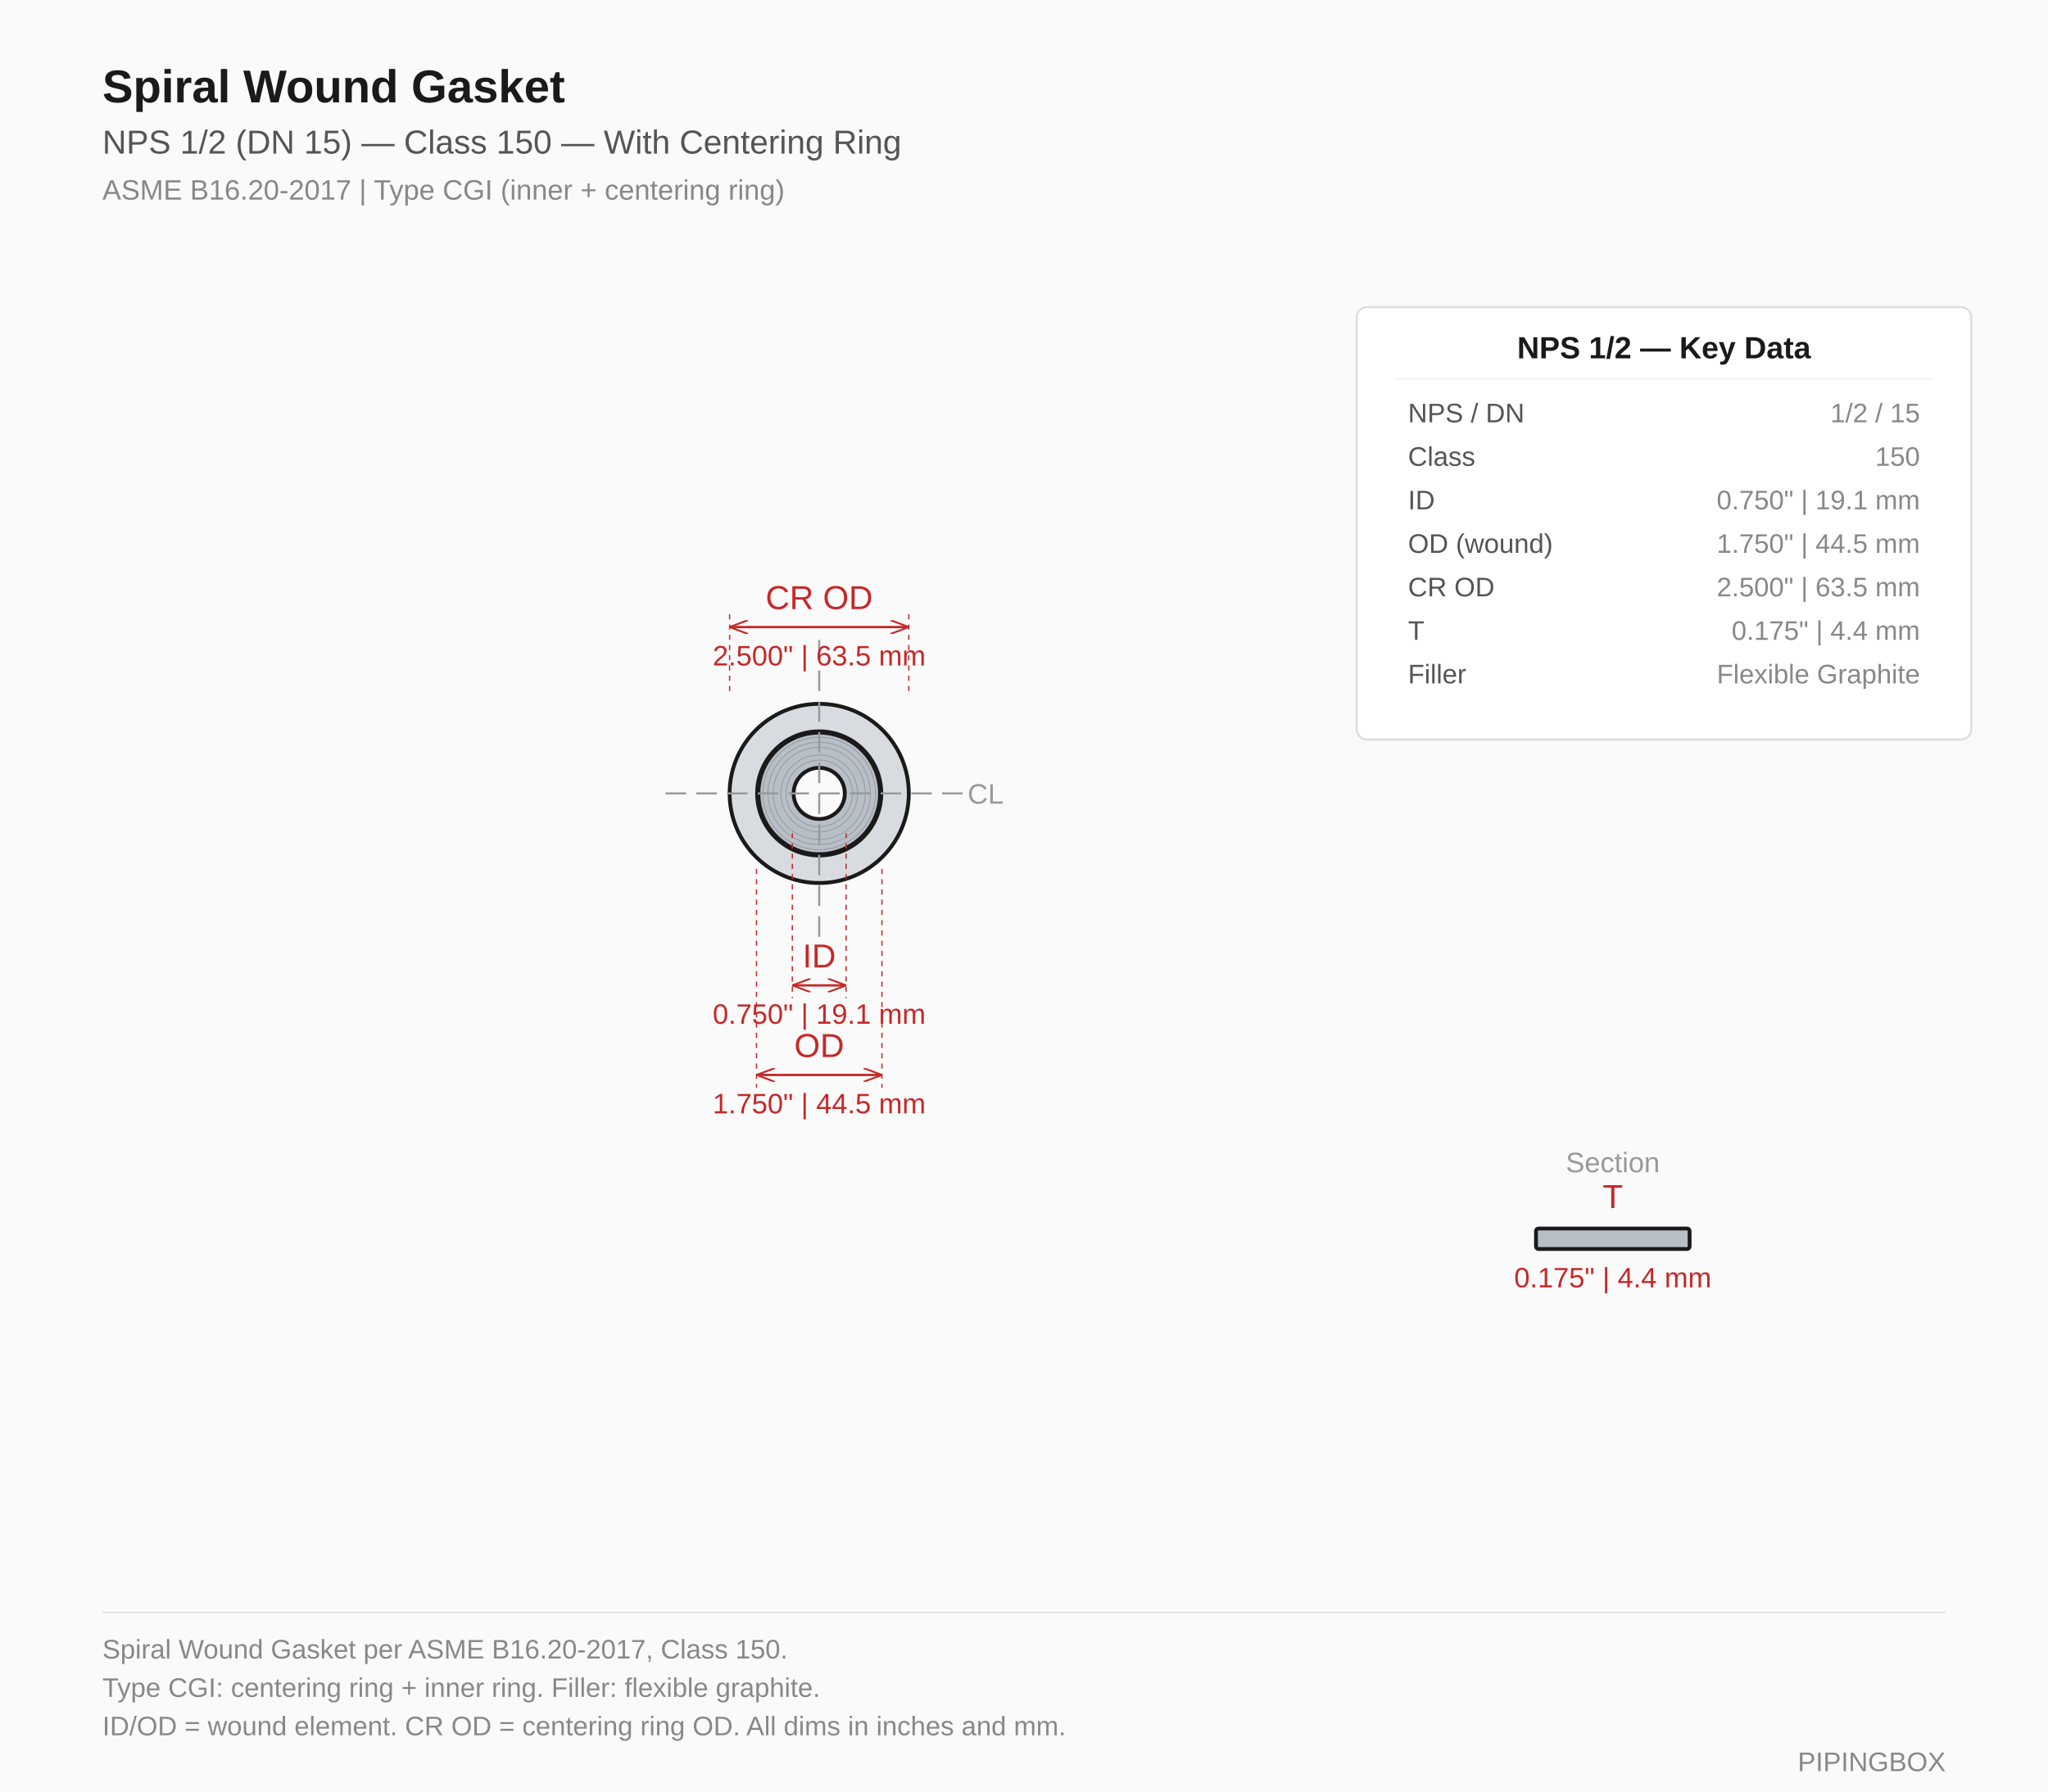
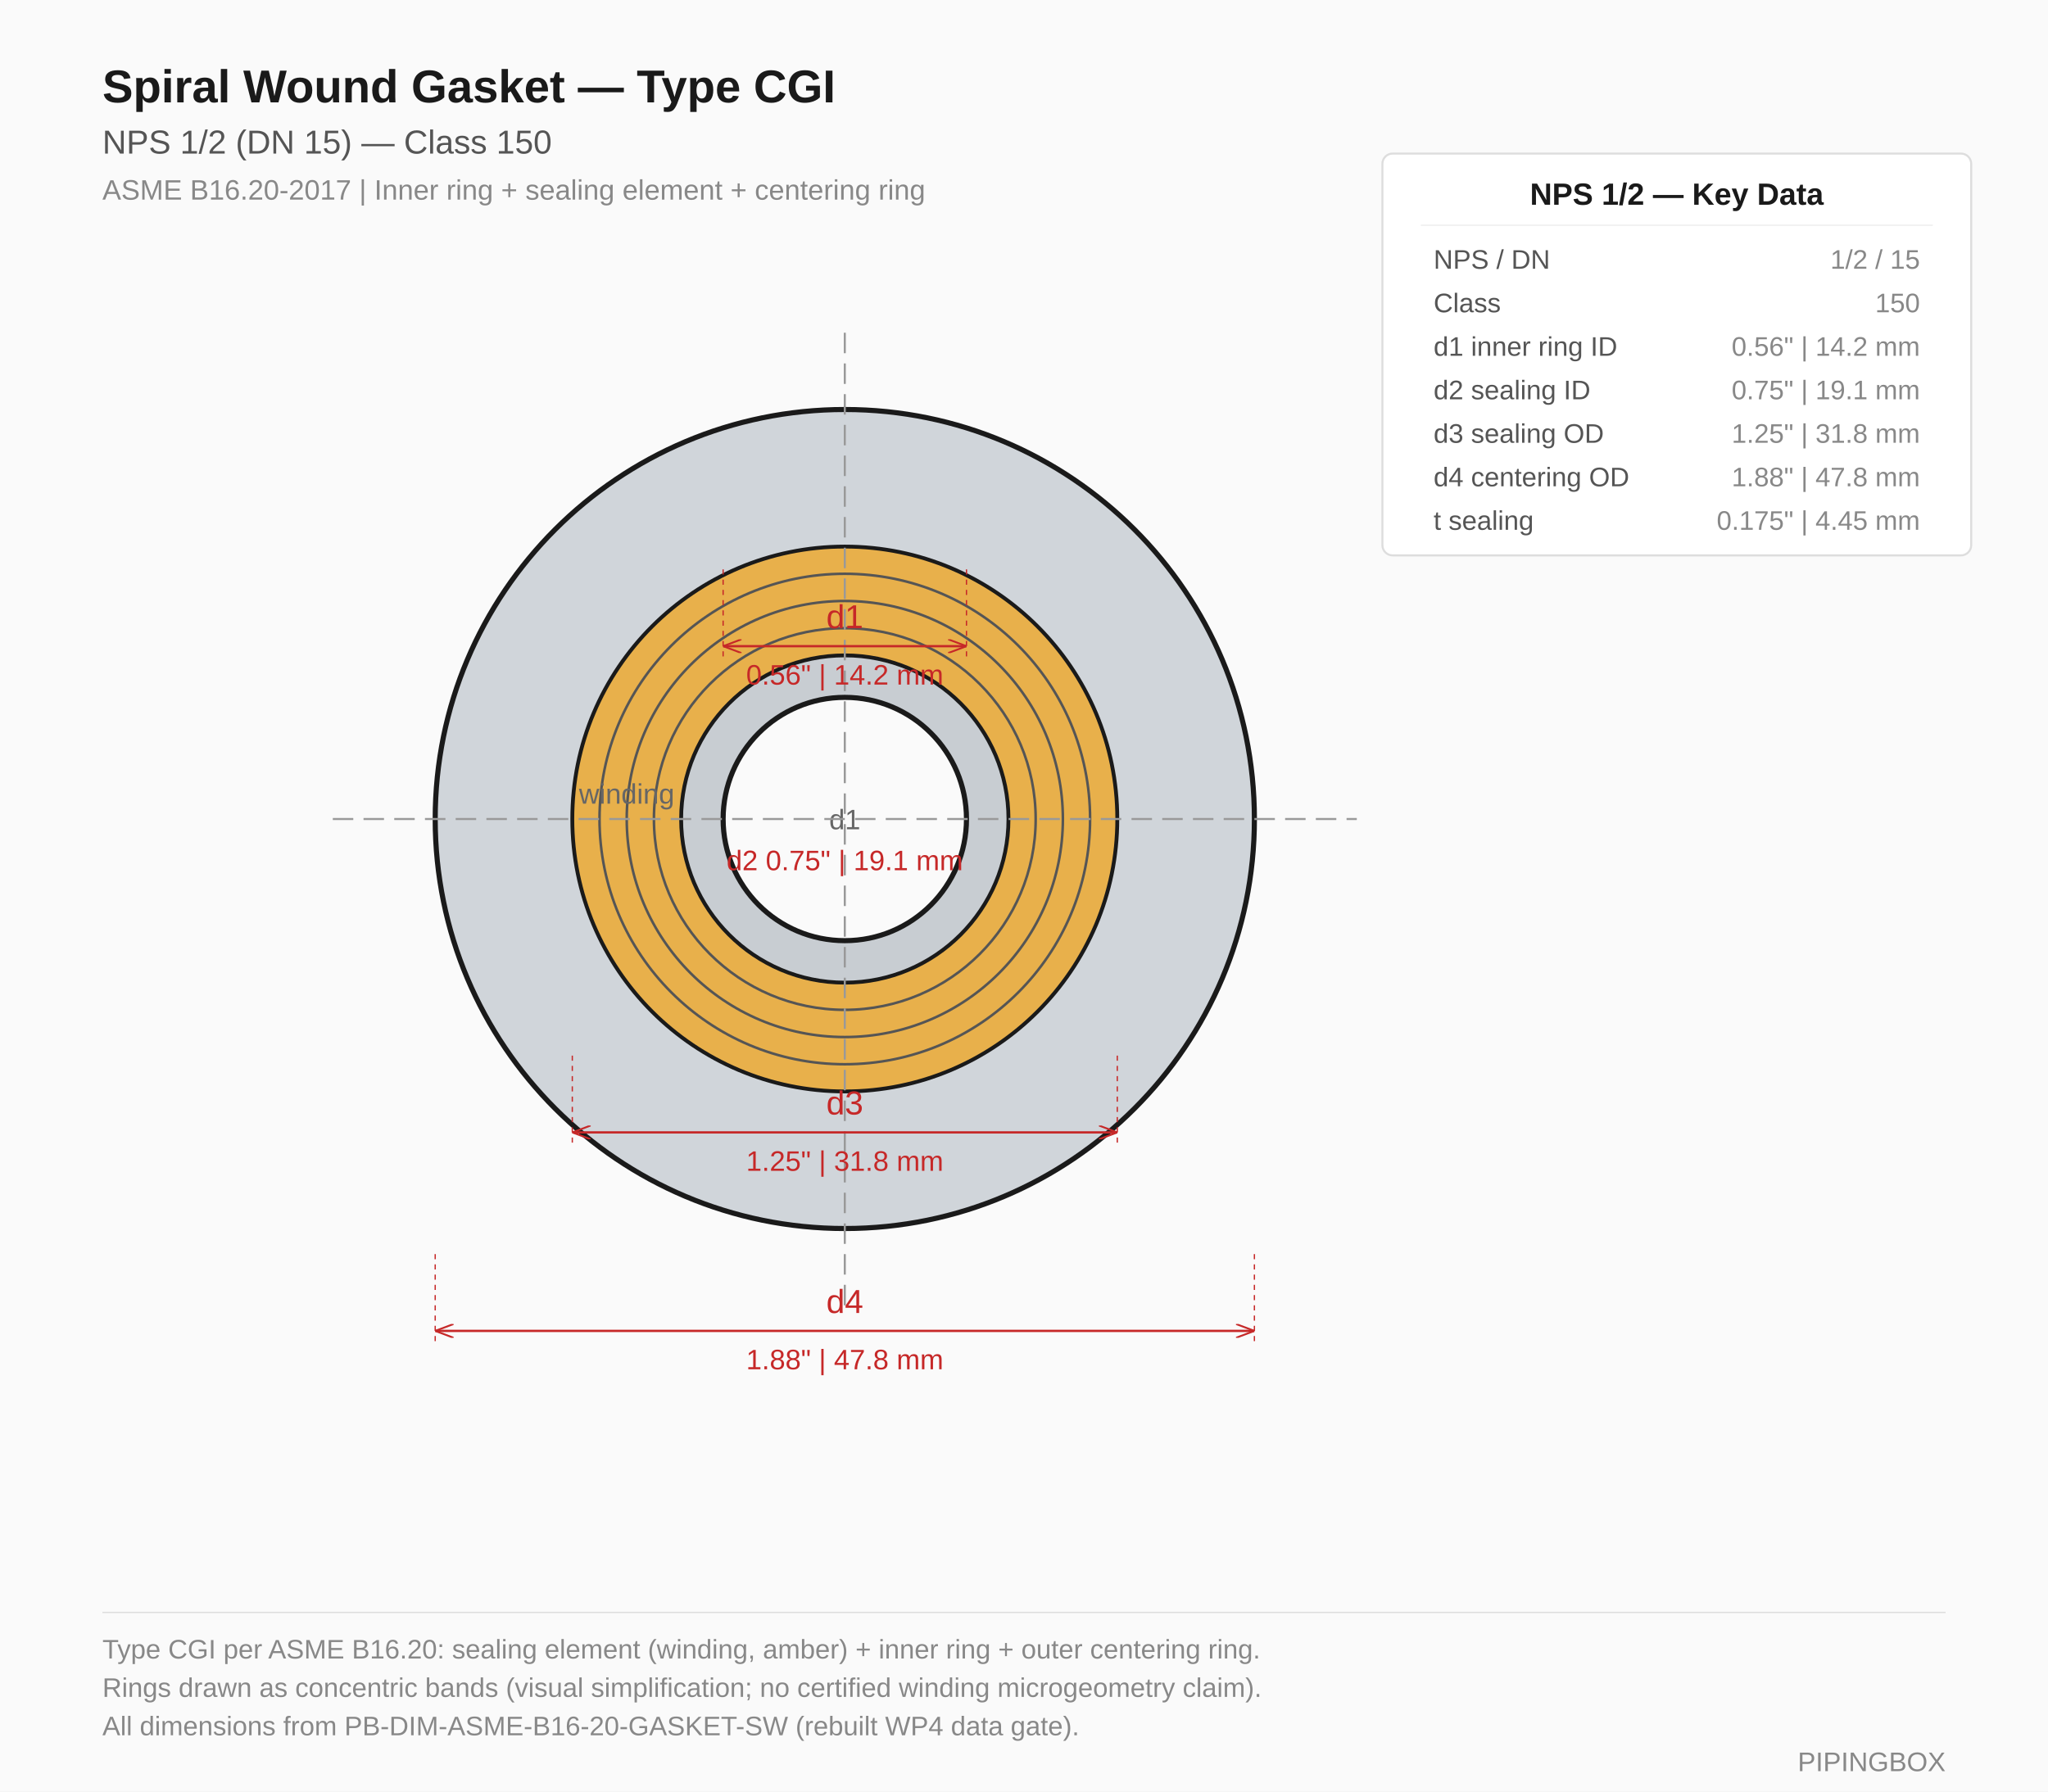
<svg xmlns="http://www.w3.org/2000/svg" viewBox="0 0 800 700" width="800" height="700">
  <defs>
    <style>
    .profile{stroke:#1a1a1a;stroke-width:2;fill:#e2e5e8}
-     .bore{stroke:#555;stroke-width:1;fill:none;stroke-dasharray:4 2}
+     .profile2{stroke:#1a1a1a;stroke-width:1.6;fill:#d0d5da}
+     .winding{stroke:#555;stroke-width:1;fill:none}
    .centerline{stroke:#999;stroke-width:.8;stroke-dasharray:8 4;fill:none}
    .dim-line{stroke:#c62828;stroke-width:.9;fill:none}
    .dim-text{font-family:'Segoe UI',Arial,sans-serif;font-size:13px;fill:#c62828;text-anchor:middle}
    .dim-sub{font-family:'Segoe UI',Arial,sans-serif;font-size:11px;fill:#c62828;text-anchor:middle}
    .title{font-family:'Segoe UI',Arial,sans-serif;font-size:18px;font-weight:600;fill:#1a1a1a}
    .subtitle{font-family:'Segoe UI',Arial,sans-serif;font-size:13px;fill:#555}
    .std-ref{font-family:'Segoe UI',Arial,sans-serif;font-size:11px;fill:#888}
    .note{font-family:'Segoe UI',Arial,sans-serif;font-size:10.5px;fill:#888}
-     .label{font-family:'Segoe UI',Arial,sans-serif;font-size:11px;fill:#999;text-anchor:middle}
+     .label{font-family:'Segoe UI',Arial,sans-serif;font-size:11px;fill:#666;text-anchor:middle}
    .tbl-hdr{font-family:'Segoe UI',Arial,sans-serif;font-size:12px;fill:#1a1a1a;font-weight:600;text-anchor:middle}
    .tbl-key{font-family:'Segoe UI',Arial,sans-serif;font-size:10.5px;fill:#555;text-anchor:start}
    .tbl-val{font-family:'Segoe UI',Arial,sans-serif;font-size:10.5px;fill:#888;text-anchor:end}
  </style>
    <marker id="as" markerWidth="8" markerHeight="6" refX="0" refY="3" orient="auto">
      <path d="M8,0 L0,3 L8,6" fill="none" stroke="#c62828" stroke-width=".8" />
    </marker>
    <marker id="ae" markerWidth="8" markerHeight="6" refX="8" refY="3" orient="auto">
      <path d="M0,0 L8,3 L0,6" fill="none" stroke="#c62828" stroke-width=".8" />
    </marker>
  </defs>
  <rect width="800" height="700" fill="#fafafa" />
-   <text x="40" y="40" class="title">Spiral Wound Gasket</text>
-   <text x="40" y="60" class="subtitle">NPS 1/2 (DN 15) — Class 150 — With Centering Ring</text>
-   <text x="40" y="78" class="std-ref">ASME B16.20-2017 | Type CGI (inner + centering ring)</text>
-   <circle cx="320" cy="310" r="35" fill="#d8dce0" stroke="#1a1a1a" stroke-width="1.5" />
-   <circle cx="320" cy="310" r="24" fill="#b8bfc6" stroke="#1a1a1a" stroke-width="2" />
-   <circle cx="320" cy="310" r="10" fill="none" stroke="#9aa0a6" stroke-width=".4" />
-   <circle cx="320" cy="310" r="13" fill="none" stroke="#9aa0a6" stroke-width=".4" />
-   <circle cx="320" cy="310" r="15" fill="none" stroke="#9aa0a6" stroke-width=".4" />
-   <circle cx="320" cy="310" r="18" fill="none" stroke="#9aa0a6" stroke-width=".4" />
-   <circle cx="320" cy="310" r="20" fill="none" stroke="#9aa0a6" stroke-width=".4" />
-   <circle cx="320" cy="310" r="22" fill="none" stroke="#9aa0a6" stroke-width=".4" />
-   <circle cx="320" cy="310" r="10" fill="#fafafa" stroke="#1a1a1a" stroke-width="1.5" />
-   <line x1="260" y1="310" x2="380" y2="310" class="centerline" />
-   <line x1="320" y1="250" x2="320" y2="370" class="centerline" />
-   <text x="385" y="314" class="label" text-anchor="start">CL</text>
-   <line x1="309.5" y1="385.0" x2="330.5" y2="385.0" class="dim-line" marker-start="url(#as)" marker-end="url(#ae)" />
-   <text x="320" y="378.0" class="dim-text">ID</text>
-   <text x="320" y="400.0" class="dim-sub">0.750" | 19.1 mm</text>
-   <line x1="309.5" y1="325.5" x2="309.5" y2="390.0" stroke="#c62828" stroke-width=".5" stroke-dasharray="2 2" />
-   <line x1="330.5" y1="325.5" x2="330.5" y2="390.0" stroke="#c62828" stroke-width=".5" stroke-dasharray="2 2" />
-   <line x1="295.5" y1="420.0" x2="344.5" y2="420.0" class="dim-line" marker-start="url(#as)" marker-end="url(#ae)" />
-   <text x="320" y="413.0" class="dim-text">OD</text>
-   <text x="320" y="435.0" class="dim-sub">1.750" | 44.5 mm</text>
-   <line x1="295.5" y1="339.5" x2="295.5" y2="425.0" stroke="#c62828" stroke-width=".5" stroke-dasharray="2 2" />
-   <line x1="344.5" y1="339.5" x2="344.5" y2="425.0" stroke="#c62828" stroke-width=".5" stroke-dasharray="2 2" />
-   <line x1="285.0" y1="245.0" x2="355.0" y2="245.0" class="dim-line" marker-start="url(#as)" marker-end="url(#ae)" />
-   <text x="320" y="238.0" class="dim-text">CR OD</text>
-   <text x="320" y="260.0" class="dim-sub">2.500" | 63.5 mm</text>
-   <line x1="285.0" y1="270.0" x2="285.0" y2="240.0" stroke="#c62828" stroke-width=".5" stroke-dasharray="2 2" />
-   <line x1="355.0" y1="270.0" x2="355.0" y2="240.0" stroke="#c62828" stroke-width=".5" stroke-dasharray="2 2" />
-   <rect x="600" y="480" width="60" height="8" rx="1" fill="#b8bfc6" stroke="#1a1a1a" stroke-width="1.5" />
-   <text x="630" y="472" class="dim-text">T</text>
-   <text x="630" y="503" class="dim-sub">0.175" | 4.4 mm</text>
-   <text x="630" y="458" class="label">Section</text>
-   <rect x="530" y="120" width="240" height="169" rx="4" fill="white" stroke="#ddd" stroke-width=".8" />
-   <text x="650" y="140" class="tbl-hdr">NPS 1/2 — Key Data</text>
-   <line x1="545" y1="148" x2="755" y2="148" stroke="#eee" stroke-width=".5" />
-   <text x="550" y="165" class="tbl-key">NPS / DN</text>
-   <text x="750" y="165" class="tbl-val">1/2 / 15</text>
-   <text x="550" y="182" class="tbl-key">Class</text>
-   <text x="750" y="182" class="tbl-val">150</text>
-   <text x="550" y="199" class="tbl-key">ID</text>
-   <text x="750" y="199" class="tbl-val">0.750" | 19.1 mm</text>
-   <text x="550" y="216" class="tbl-key">OD (wound)</text>
-   <text x="750" y="216" class="tbl-val">1.750" | 44.5 mm</text>
-   <text x="550" y="233" class="tbl-key">CR OD</text>
-   <text x="750" y="233" class="tbl-val">2.500" | 63.5 mm</text>
-   <text x="550" y="250" class="tbl-key">T</text>
-   <text x="750" y="250" class="tbl-val">0.175" | 4.4 mm</text>
-   <text x="550" y="267" class="tbl-key">Filler</text>
-   <text x="750" y="267" class="tbl-val">Flexible Graphite</text>
+   <text x="40" y="40" class="title">Spiral Wound Gasket — Type CGI</text>
+   <text x="40" y="60" class="subtitle">NPS 1/2 (DN 15) — Class 150</text>
+   <text x="40" y="78" class="std-ref">ASME B16.20-2017 | Inner ring + sealing element + centering ring</text>
+   <circle cx="330" cy="320" r="160" fill="#d0d5da" stroke="#1a1a1a" stroke-width="2" />
+   <circle cx="330" cy="320" r="106.444" fill="#e8b04b" stroke="#1a1a1a" stroke-width="1.5" />
+   <circle cx="330" cy="320" r="74.561" class="winding" />
+   <circle cx="330" cy="320" r="85.188" class="winding" />
+   <circle cx="330" cy="320" r="95.816" class="winding" />
+   <circle cx="330" cy="320" r="63.933" fill="#c8cdd2" stroke="#1a1a1a" stroke-width="1.5" />
+   <circle cx="330" cy="320" r="47.531" fill="#fafafa" stroke="#1a1a1a" stroke-width="2" />
+   <text x="330" y="324" class="label">d1</text>
+   <text x="244.812" y="314" class="label" fill="#7a5410">winding</text>
+   <line x1="130" y1="320" x2="530" y2="320" class="centerline" />
+   <line x1="330" y1="130" x2="330" y2="510" class="centerline" />
+   <line x1="170" y1="520" x2="490" y2="520" class="dim-line" marker-start="url(#as)" marker-end="url(#ae)" />
+   <text x="330" y="513" class="dim-text">d4</text>
+   <text x="330" y="535" class="dim-sub">1.88" | 47.8 mm</text>
+   <line x1="170" y1="490" x2="170" y2="525" stroke="#c62828" stroke-width=".5" stroke-dasharray="2 2" />
+   <line x1="490" y1="490" x2="490" y2="525" stroke="#c62828" stroke-width=".5" stroke-dasharray="2 2" />
+   <line x1="223.556" y1="442.444" x2="436.444" y2="442.444" class="dim-line" marker-start="url(#as)" marker-end="url(#ae)" />
+   <text x="330" y="435.444" class="dim-text">d3</text>
+   <text x="330" y="457.444" class="dim-sub">1.25" | 31.8 mm</text>
+   <line x1="223.556" y1="412.444" x2="223.556" y2="447.444" stroke="#c62828" stroke-width=".5" stroke-dasharray="2 2" />
+   <line x1="436.444" y1="412.444" x2="436.444" y2="447.444" stroke="#c62828" stroke-width=".5" stroke-dasharray="2 2" />
+   <line x1="282.469" y1="252.469" x2="377.531" y2="252.469" class="dim-line" marker-start="url(#as)" marker-end="url(#ae)" />
+   <text x="330" y="245.469" class="dim-text">d1</text>
+   <text x="330" y="267.469" class="dim-sub">0.56" | 14.2 mm</text>
+   <line x1="282.469" y1="222.469" x2="282.469" y2="257.469" stroke="#c62828" stroke-width=".5" stroke-dasharray="2 2" />
+   <line x1="377.531" y1="222.469" x2="377.531" y2="257.469" stroke="#c62828" stroke-width=".5" stroke-dasharray="2 2" />
+   <text x="330" y="340" class="dim-sub">d2 0.75" | 19.1 mm</text>
+   <rect x="540" y="60" width="230" height="157" rx="4" fill="white" stroke="#ddd" stroke-width=".8" />
+   <text x="655" y="80" class="tbl-hdr">NPS 1/2 — Key Data</text>
+   <line x1="555" y1="88" x2="755" y2="88" stroke="#eee" stroke-width=".5" />
+   <text x="560" y="105" class="tbl-key">NPS / DN</text>
+   <text x="750" y="105" class="tbl-val">1/2 / 15</text>
+   <text x="560" y="122" class="tbl-key">Class</text>
+   <text x="750" y="122" class="tbl-val">150</text>
+   <text x="560" y="139" class="tbl-key">d1 inner ring ID</text>
+   <text x="750" y="139" class="tbl-val">0.56" | 14.2 mm</text>
+   <text x="560" y="156" class="tbl-key">d2 sealing ID</text>
+   <text x="750" y="156" class="tbl-val">0.75" | 19.1 mm</text>
+   <text x="560" y="173" class="tbl-key">d3 sealing OD</text>
+   <text x="750" y="173" class="tbl-val">1.25" | 31.8 mm</text>
+   <text x="560" y="190" class="tbl-key">d4 centering OD</text>
+   <text x="750" y="190" class="tbl-val">1.88" | 47.8 mm</text>
+   <text x="560" y="207" class="tbl-key">t sealing</text>
+   <text x="750" y="207" class="tbl-val">0.175" | 4.45 mm</text>
  <line x1="40" y1="630" x2="760" y2="630" stroke="#ddd" stroke-width=".5" />
-   <text x="40" y="648" class="note">Spiral Wound Gasket per ASME B16.20-2017, Class 150.</text>
-   <text x="40" y="663" class="note">Type CGI: centering ring + inner ring. Filler: flexible graphite.</text>
-   <text x="40" y="678" class="note">ID/OD = wound element. CR OD = centering ring OD. All dims in inches and mm.</text>
+   <text x="40" y="648" class="note">Type CGI per ASME B16.20: sealing element (winding, amber) + inner ring + outer centering ring.</text>
+   <text x="40" y="663" class="note">Rings drawn as concentric bands (visual simplification; no certified winding microgeometry claim).</text>
+   <text x="40" y="678" class="note">All dimensions from PB-DIM-ASME-B16-20-GASKET-SW (rebuilt WP4 data gate).</text>
  <text x="760" y="692" class="note" text-anchor="end" fill="#ccc">PIPINGBOX</text>
</svg>
